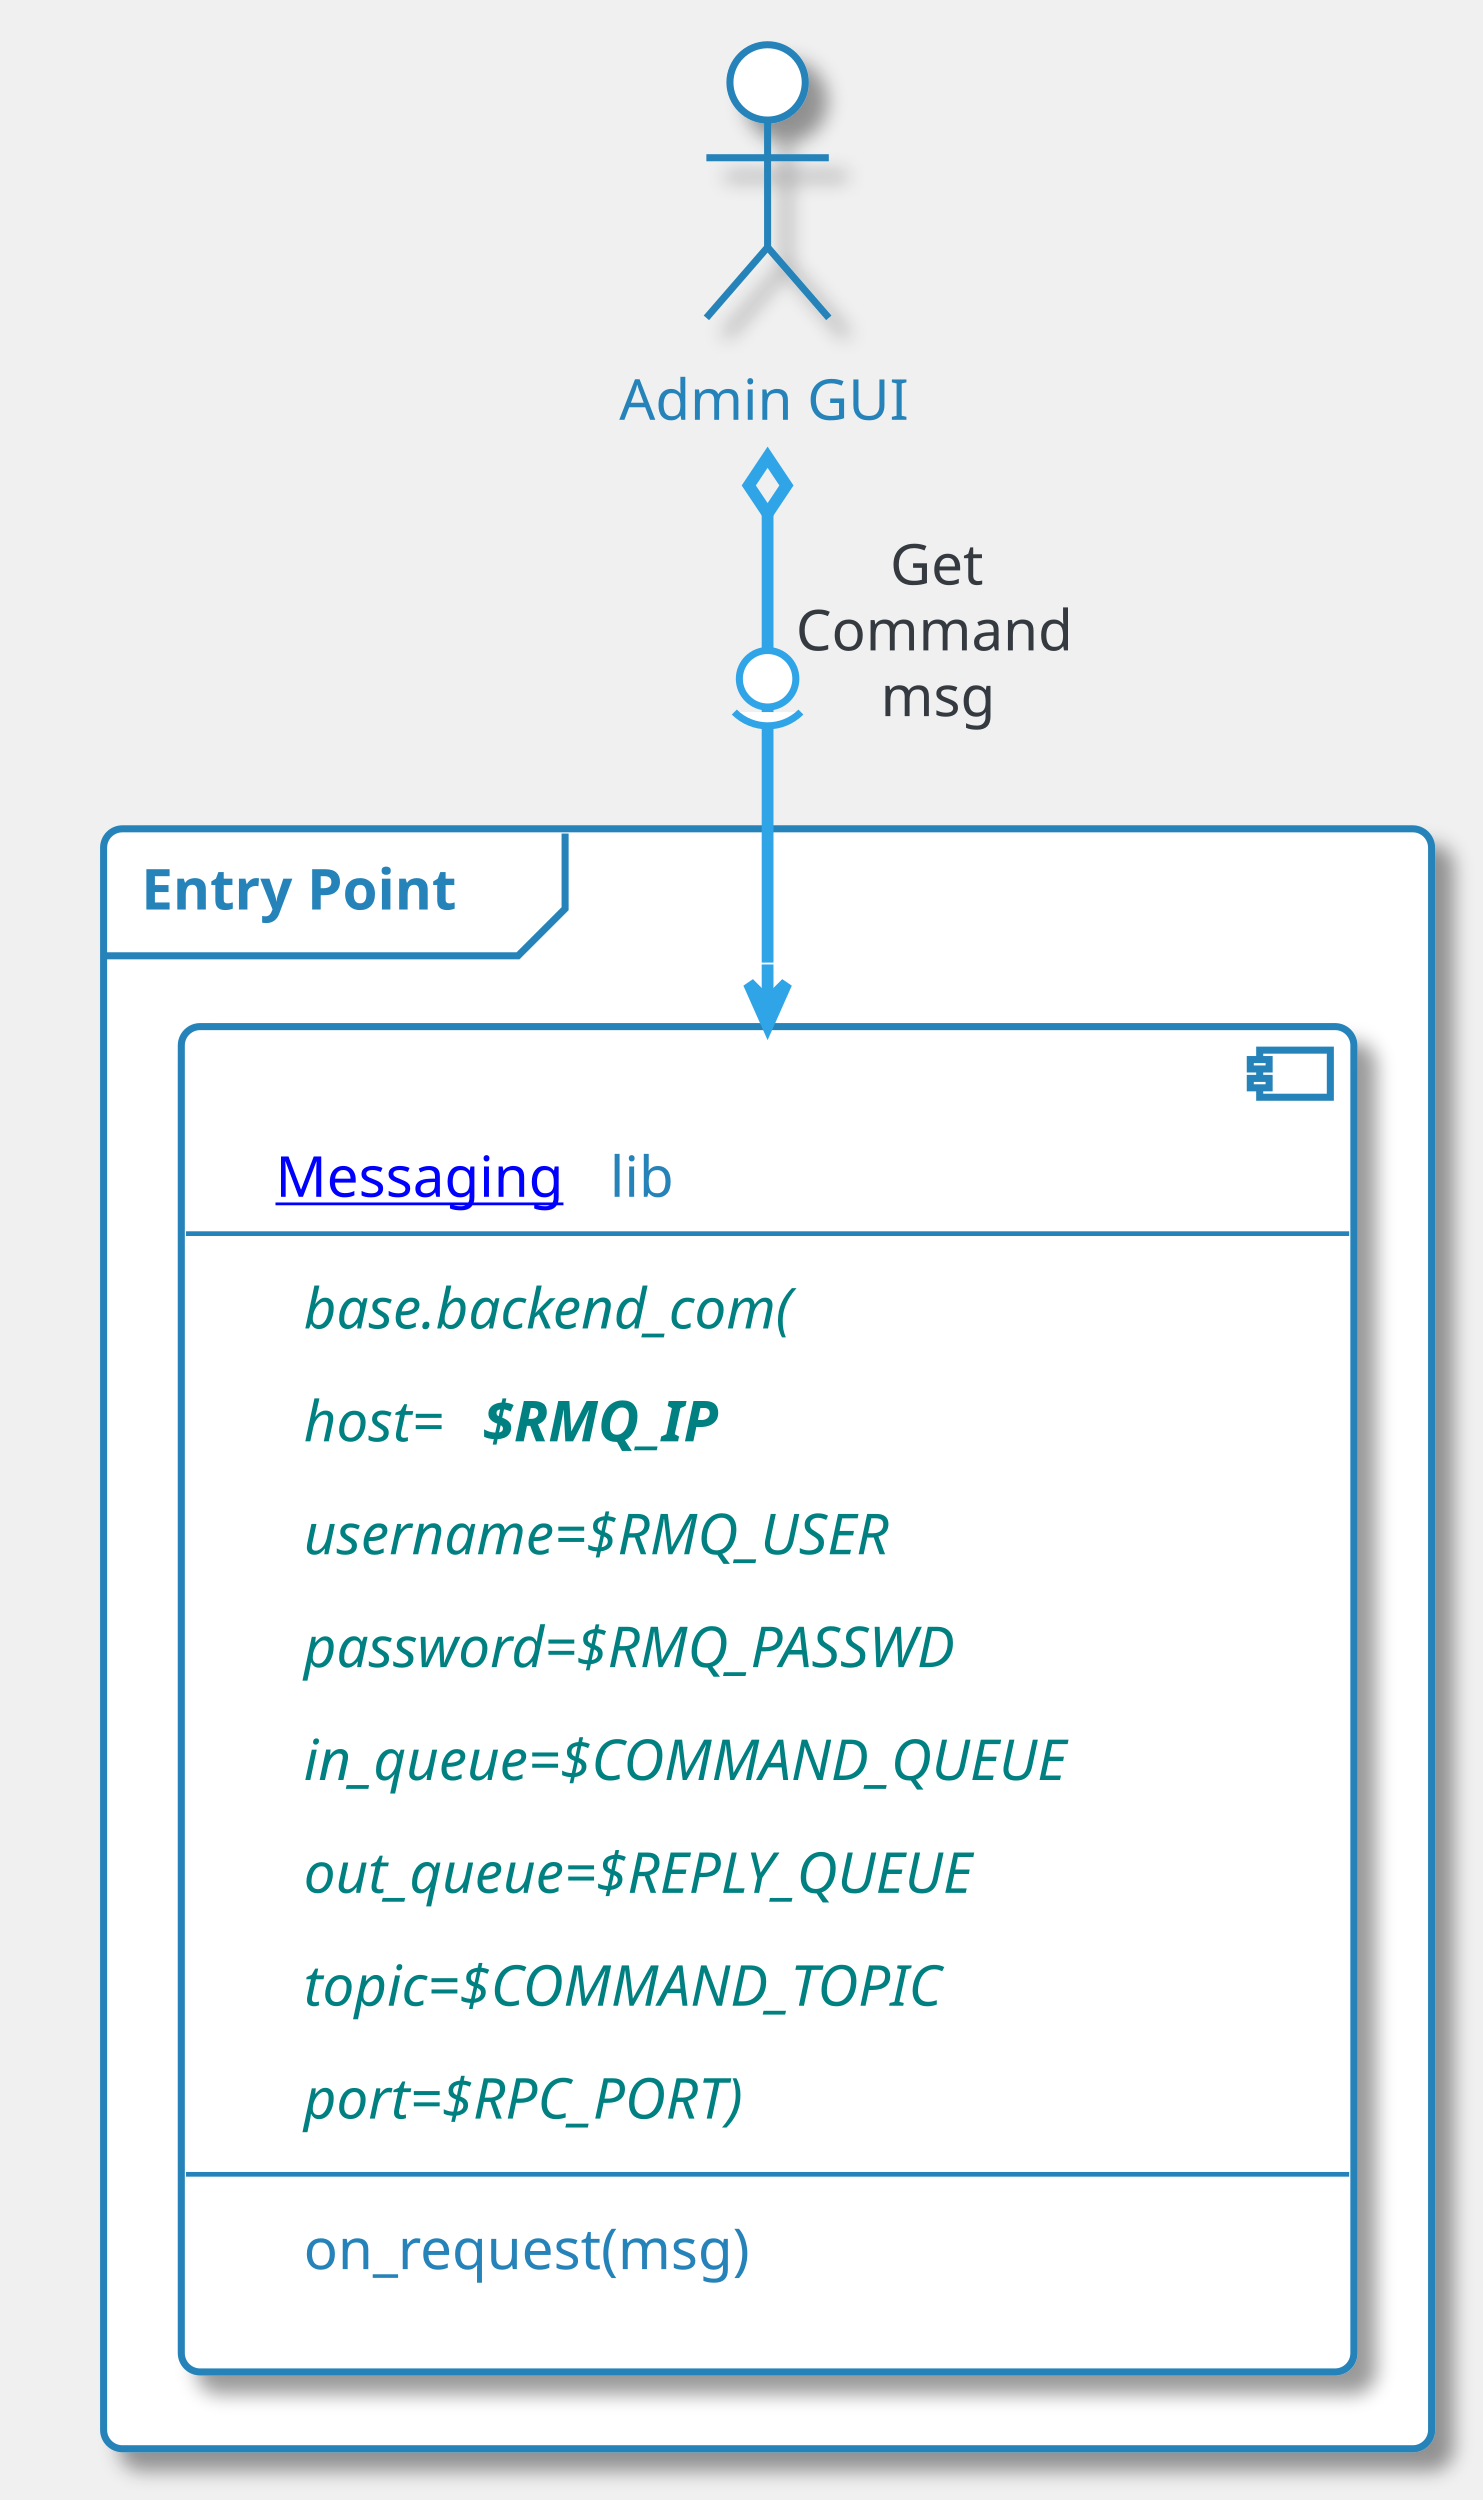
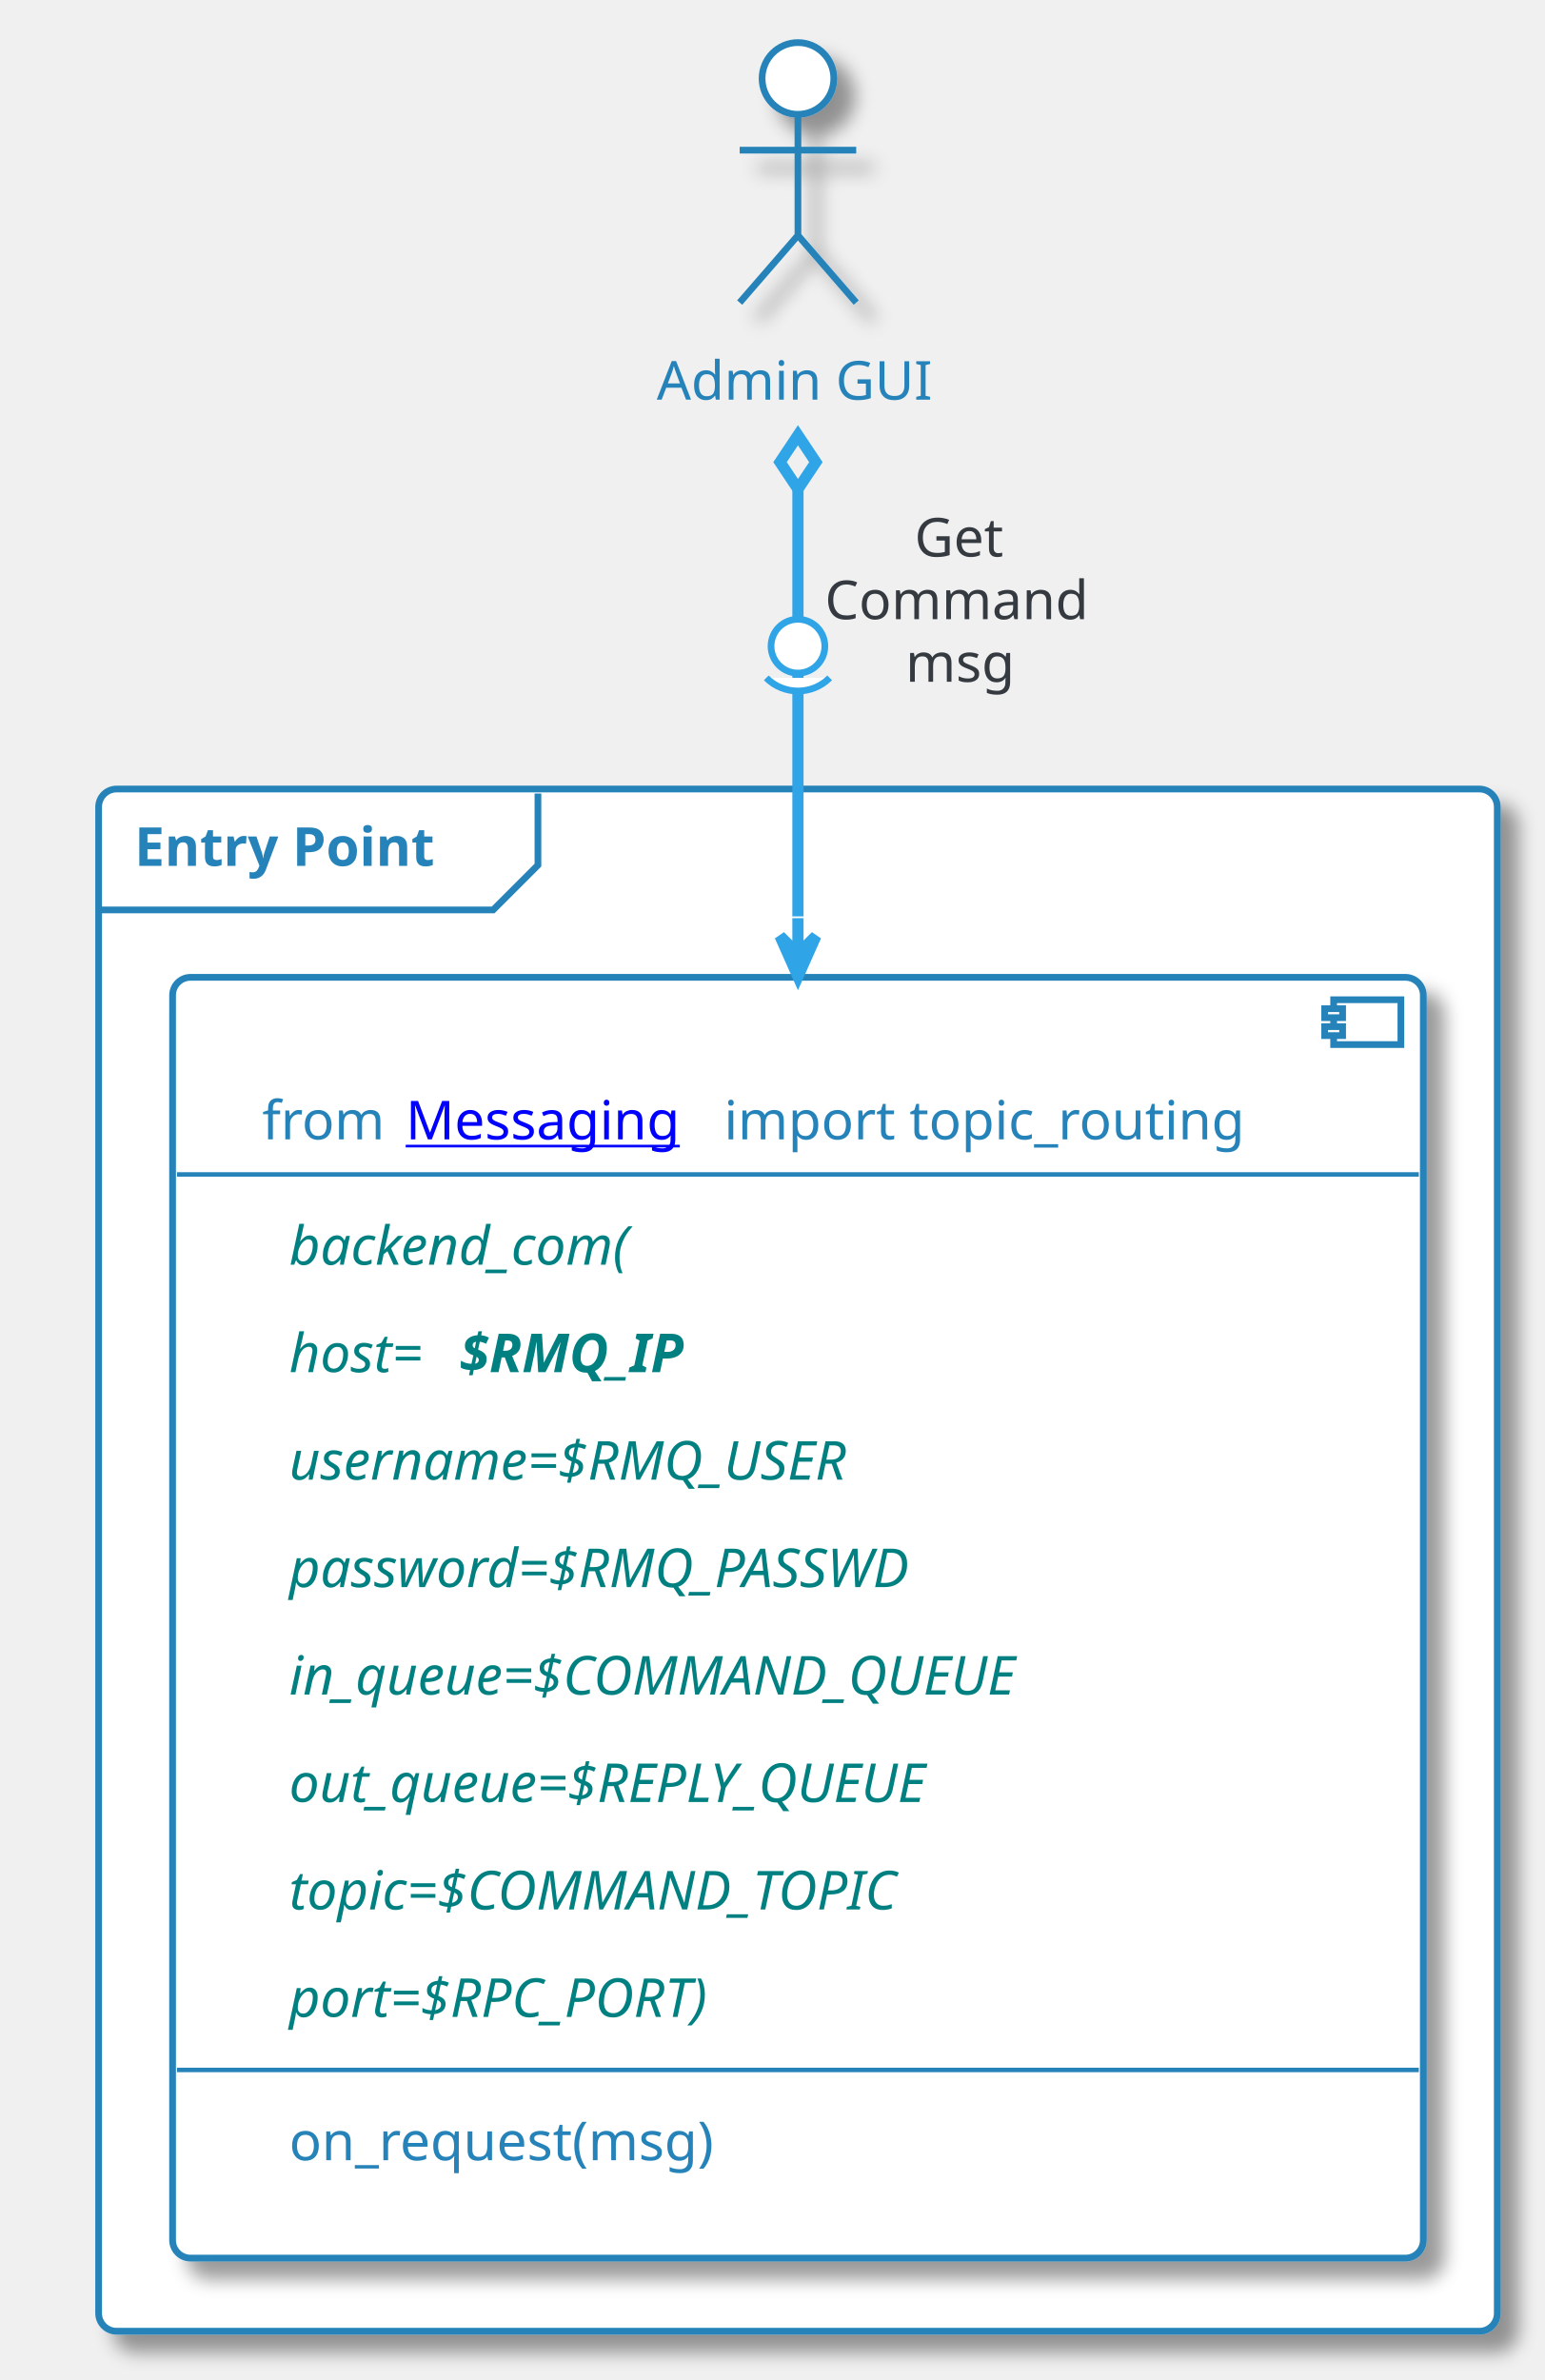
- <svg xmlns="http://www.w3.org/2000/svg" xmlns:xlink="http://www.w3.org/1999/xlink" contentScriptType="application/ecmascript" contentStyleType="text/css" height="553.125px" preserveAspectRatio="none" style="width:328px;height:553px;background:#00000000;" version="1.1" viewBox="0 0 328 553" width="328.125px" zoomAndPan="magnify">
+ <svg xmlns="http://www.w3.org/2000/svg" xmlns:xlink="http://www.w3.org/1999/xlink" contentScriptType="application/ecmascript" contentStyleType="text/css" height="553.125px" preserveAspectRatio="none" style="width:359px;height:553px;background:#00000000;" version="1.1" viewBox="0 0 359 553" width="359.375px" zoomAndPan="magnify">
  <defs>
-     <filter height="300%" id="f1lexf05l2hk98" width="300%" x="-1" y="-1">
+     <filter height="300%" id="f160ld0yvfatzv" width="300%" x="-1" y="-1">
      <feGaussianBlur result="blurOut" stdDeviation="2.083" />
      <feColorMatrix in="blurOut" result="blurOut2" type="matrix" values="0 0 0 0 0 0 0 0 0 0 0 0 0 0 0 0 0 0 .4 0" />
      <feOffset dx="4.167" dy="4.167" in="blurOut2" result="blurOut3" />
      <feBlend in="SourceGraphic" in2="blurOut3" mode="normal" />
    </filter>
  </defs>
  <g>
-     <rect fill="#FFFFFF" filter="url(#f1lexf05l2hk98)" height="358.333" rx="4.167" ry="4.167" style="stroke: #2683B9; stroke-width: 1.562;" width="293.75" x="22.917" y="183.333" />
+     <rect fill="#FFFFFF" filter="url(#f160ld0yvfatzv)" height="358.333" rx="4.167" ry="4.167" style="stroke: #2683B9; stroke-width: 1.562;" width="325" x="22.917" y="183.333" />
    <path d="M125,184.375 L125,201.009 L114.583,211.426 L22.917,211.426 " fill="none" style="stroke: #2683B9; stroke-width: 1.562;" />
    <text fill="#2683B9" font-family="Verdana" font-size="12.5" font-weight="bold" lengthAdjust="spacingAndGlyphs" textLength="81.25" x="31.25" y="201.186">Entry Point</text>
-     <rect fill="#FFFFFF" filter="url(#f1lexf05l2hk98)" height="297.591" rx="4.167" ry="4.167" style="stroke: #2683B9; stroke-width: 1.562;" width="259.375" x="40.104" y="227.083" />
-     <rect fill="#FFFFFF" height="10.417" style="stroke: #2683B9; stroke-width: 1.562;" width="15.625" x="278.646" y="232.292" />
-     <rect fill="#FFFFFF" height="2.083" style="stroke: #2683B9; stroke-width: 1.562;" width="4.167" x="276.562" y="234.375" />
-     <rect fill="#FFFFFF" height="2.083" style="stroke: #2683B9; stroke-width: 1.562;" width="4.167" x="276.562" y="238.542" />
+     <rect fill="#FFFFFF" filter="url(#f160ld0yvfatzv)" height="297.591" rx="4.167" ry="4.167" style="stroke: #2683B9; stroke-width: 1.562;" width="290.625" x="40.104" y="227.083" />
+     <rect fill="#FFFFFF" height="10.417" style="stroke: #2683B9; stroke-width: 1.562;" width="15.625" x="309.896" y="232.292" />
+     <rect fill="#FFFFFF" height="2.083" style="stroke: #2683B9; stroke-width: 1.562;" width="4.167" x="307.812" y="234.375" />
+     <rect fill="#FFFFFF" height="2.083" style="stroke: #2683B9; stroke-width: 1.562;" width="4.167" x="307.812" y="238.542" />
+     <text fill="#2683B9" font-family="Verdana" font-size="12.5" lengthAdjust="spacingAndGlyphs" textLength="29.167" x="60.938" y="264.728">from</text>
    <a href="http://10.165.64.205/AI/Messaging" target="_top" title="http://10.165.64.205/AI/Messaging" xlink:actuate="onRequest" xlink:href="http://10.165.64.205/AI/Messaging" xlink:show="new" xlink:title="http://10.165.64.205/AI/Messaging" xlink:type="simple">
-       <text fill="#0000FF" font-family="Verdana" font-size="12.5" lengthAdjust="spacingAndGlyphs" text-decoration="underline" textLength="69.792" x="60.938" y="264.728">Messaging</text>
+       <text fill="#0000FF" font-family="Verdana" font-size="12.5" lengthAdjust="spacingAndGlyphs" text-decoration="underline" textLength="69.792" x="94.271" y="264.728">Messaging</text>
    </a>
-     <text fill="#2683B9" font-family="Verdana" font-size="12.5" lengthAdjust="spacingAndGlyphs" textLength="14.583" x="134.896" y="264.728">lib</text>
-     <line style="stroke: #2683B9; stroke-width: 1.042;" x1="41.146" x2="298.438" y1="272.884" y2="272.884" />
-     <text fill="#008080" font-family="Verdana" font-size="12.5" font-style="italic" lengthAdjust="spacingAndGlyphs" textLength="131.25" x="67.188" y="293.862">base.backend_com(</text>
+     <text fill="#2683B9" font-family="Verdana" font-size="12.5" lengthAdjust="spacingAndGlyphs" textLength="131.25" x="168.229" y="264.728">import topic_routing</text>
+     <line style="stroke: #2683B9; stroke-width: 1.042;" x1="41.146" x2="329.688" y1="272.884" y2="272.884" />
+     <text fill="#008080" font-family="Verdana" font-size="12.5" font-style="italic" lengthAdjust="spacingAndGlyphs" textLength="94.792" x="67.188" y="293.862">backend_com(</text>
    <text fill="#008080" font-family="Verdana" font-size="12.5" font-style="italic" lengthAdjust="spacingAndGlyphs" textLength="39.583" x="67.188" y="318.829">host=</text>
    <text fill="#008080" font-family="Verdana" font-size="12.5" font-style="italic" font-weight="bold" lengthAdjust="spacingAndGlyphs" textLength="60.417" x="106.771" y="318.829">$RMQ_IP</text>
    <text fill="#008080" font-family="Verdana" font-size="12.5" font-style="italic" lengthAdjust="spacingAndGlyphs" textLength="153.125" x="67.188" y="343.797">username=$RMQ_USER</text>
    <text fill="#008080" font-family="Verdana" font-size="12.5" font-style="italic" lengthAdjust="spacingAndGlyphs" textLength="169.792" x="67.188" y="368.764">password=$RMQ_PASSWD</text>
    <text fill="#008080" font-family="Verdana" font-size="12.5" font-style="italic" lengthAdjust="spacingAndGlyphs" textLength="194.792" x="67.188" y="393.732">in_queue=$COMMAND_QUEUE</text>
    <text fill="#008080" font-family="Verdana" font-size="12.5" font-style="italic" lengthAdjust="spacingAndGlyphs" textLength="178.125" x="67.188" y="418.699">out_queue=$REPLY_QUEUE</text>
    <text fill="#008080" font-family="Verdana" font-size="12.5" font-style="italic" lengthAdjust="spacingAndGlyphs" textLength="159.375" x="67.188" y="443.667">topic=$COMMAND_TOPIC</text>
    <text fill="#008080" font-family="Verdana" font-size="12.5" font-style="italic" lengthAdjust="spacingAndGlyphs" textLength="115.625" x="67.188" y="468.634">port=$RPC_PORT)</text>
-     <line style="stroke: #2683B9; stroke-width: 1.042;" x1="41.146" x2="298.438" y1="480.957" y2="480.957" />
+     <line style="stroke: #2683B9; stroke-width: 1.042;" x1="41.146" x2="329.688" y1="480.957" y2="480.957" />
    <text fill="#2683B9" font-family="Verdana" font-size="12.5" lengthAdjust="spacingAndGlyphs" textLength="111.458" x="67.188" y="501.935">on_request(msg)</text>
-     <ellipse cx="169.792" cy="18.229" fill="#FFFFFF" filter="url(#f1lexf05l2hk98)" rx="8.333" ry="8.333" style="stroke: #2683B9; stroke-width: 1.562;" />
-     <path d="M169.792,26.562 L169.792,54.688 M156.25,34.896 L183.333,34.896 M169.792,54.688 L156.25,70.312 M169.792,54.688 L183.333,70.312 " fill="none" filter="url(#f1lexf05l2hk98)" style="stroke: #2683B9; stroke-width: 1.562;" />
-     <text fill="#2683B9" font-family="Verdana" font-size="12.5" lengthAdjust="spacingAndGlyphs" textLength="65.625" x="136.979" y="92.853">Admin GUI</text>
-     <path d="M169.792,113.633 C169.792,113.633 169.792,177.891 169.792,212.931 " fill="none" id="AdminRMQ_IN-ADMIN_MSG_C" style="stroke: #2FA4E7; stroke-width: 2.604;" />
-     <polygon fill="#2FA4E7" points="169.792,226.878,173.958,217.503,169.792,221.67,165.625,217.503,169.792,226.878" style="stroke: #2FA4E7; stroke-width: 2.604;" />
-     <line style="stroke: #2FA4E7; stroke-width: 2.604;" x1="169.792" x2="169.792" y1="221.67" y2="213.337" />
-     <polygon fill="#00000000" points="169.792,101.133,165.625,107.383,169.792,113.633,173.958,107.383,169.792,101.133" style="stroke: #2FA4E7; stroke-width: 2.604;" />
-     <text fill="#343A40" font-family="Verdana" font-size="12.5" lengthAdjust="spacingAndGlyphs" textLength="22.917" x="196.875" y="129.311">Get</text>
-     <text fill="#343A40" font-family="Verdana" font-size="12.5" lengthAdjust="spacingAndGlyphs" textLength="64.583" x="176.042" y="143.862">Command</text>
-     <text fill="#343A40" font-family="Verdana" font-size="12.5" lengthAdjust="spacingAndGlyphs" textLength="27.083" x="194.792" y="158.413">msg</text>
-     <path d="M162.426,157.508 A10.417,10.417 0 0 0 177.157 157.508" fill="#FFFFFF" style="stroke: #2FA4E7; stroke-width: 1.562;" />
-     <ellipse cx="169.792" cy="150.142" fill="#FFFFFF" rx="6.25" ry="6.25" style="stroke: #2FA4E7; stroke-width: 1.562;" />
+     <ellipse cx="185.417" cy="18.229" fill="#FFFFFF" filter="url(#f160ld0yvfatzv)" rx="8.333" ry="8.333" style="stroke: #2683B9; stroke-width: 1.562;" />
+     <path d="M185.417,26.562 L185.417,54.688 M171.875,34.896 L198.958,34.896 M185.417,54.688 L171.875,70.312 M185.417,54.688 L198.958,70.312 " fill="none" filter="url(#f160ld0yvfatzv)" style="stroke: #2683B9; stroke-width: 1.562;" />
+     <text fill="#2683B9" font-family="Verdana" font-size="12.5" lengthAdjust="spacingAndGlyphs" textLength="65.625" x="152.604" y="92.853">Admin GUI</text>
+     <path d="M185.417,113.633 C185.417,113.633 185.417,177.891 185.417,212.931 " fill="none" id="AdminRMQ_IN-ADMIN_MSG_C" style="stroke: #2FA4E7; stroke-width: 2.604;" />
+     <polygon fill="#2FA4E7" points="185.417,226.878,189.583,217.503,185.417,221.67,181.25,217.503,185.417,226.878" style="stroke: #2FA4E7; stroke-width: 2.604;" />
+     <line style="stroke: #2FA4E7; stroke-width: 2.604;" x1="185.417" x2="185.417" y1="221.67" y2="213.337" />
+     <polygon fill="#00000000" points="185.417,101.133,181.25,107.383,185.417,113.633,189.583,107.383,185.417,101.133" style="stroke: #2FA4E7; stroke-width: 2.604;" />
+     <text fill="#343A40" font-family="Verdana" font-size="12.5" lengthAdjust="spacingAndGlyphs" textLength="22.917" x="212.5" y="129.311">Get</text>
+     <text fill="#343A40" font-family="Verdana" font-size="12.5" lengthAdjust="spacingAndGlyphs" textLength="64.583" x="191.667" y="143.862">Command</text>
+     <text fill="#343A40" font-family="Verdana" font-size="12.5" lengthAdjust="spacingAndGlyphs" textLength="27.083" x="210.417" y="158.413">msg</text>
+     <path d="M178.051,157.508 A10.417,10.417 0 0 0 192.782 157.508" fill="#FFFFFF" style="stroke: #2FA4E7; stroke-width: 1.562;" />
+     <ellipse cx="185.417" cy="150.142" fill="#FFFFFF" rx="6.25" ry="6.25" style="stroke: #2FA4E7; stroke-width: 1.562;" />
  </g>
</svg>
